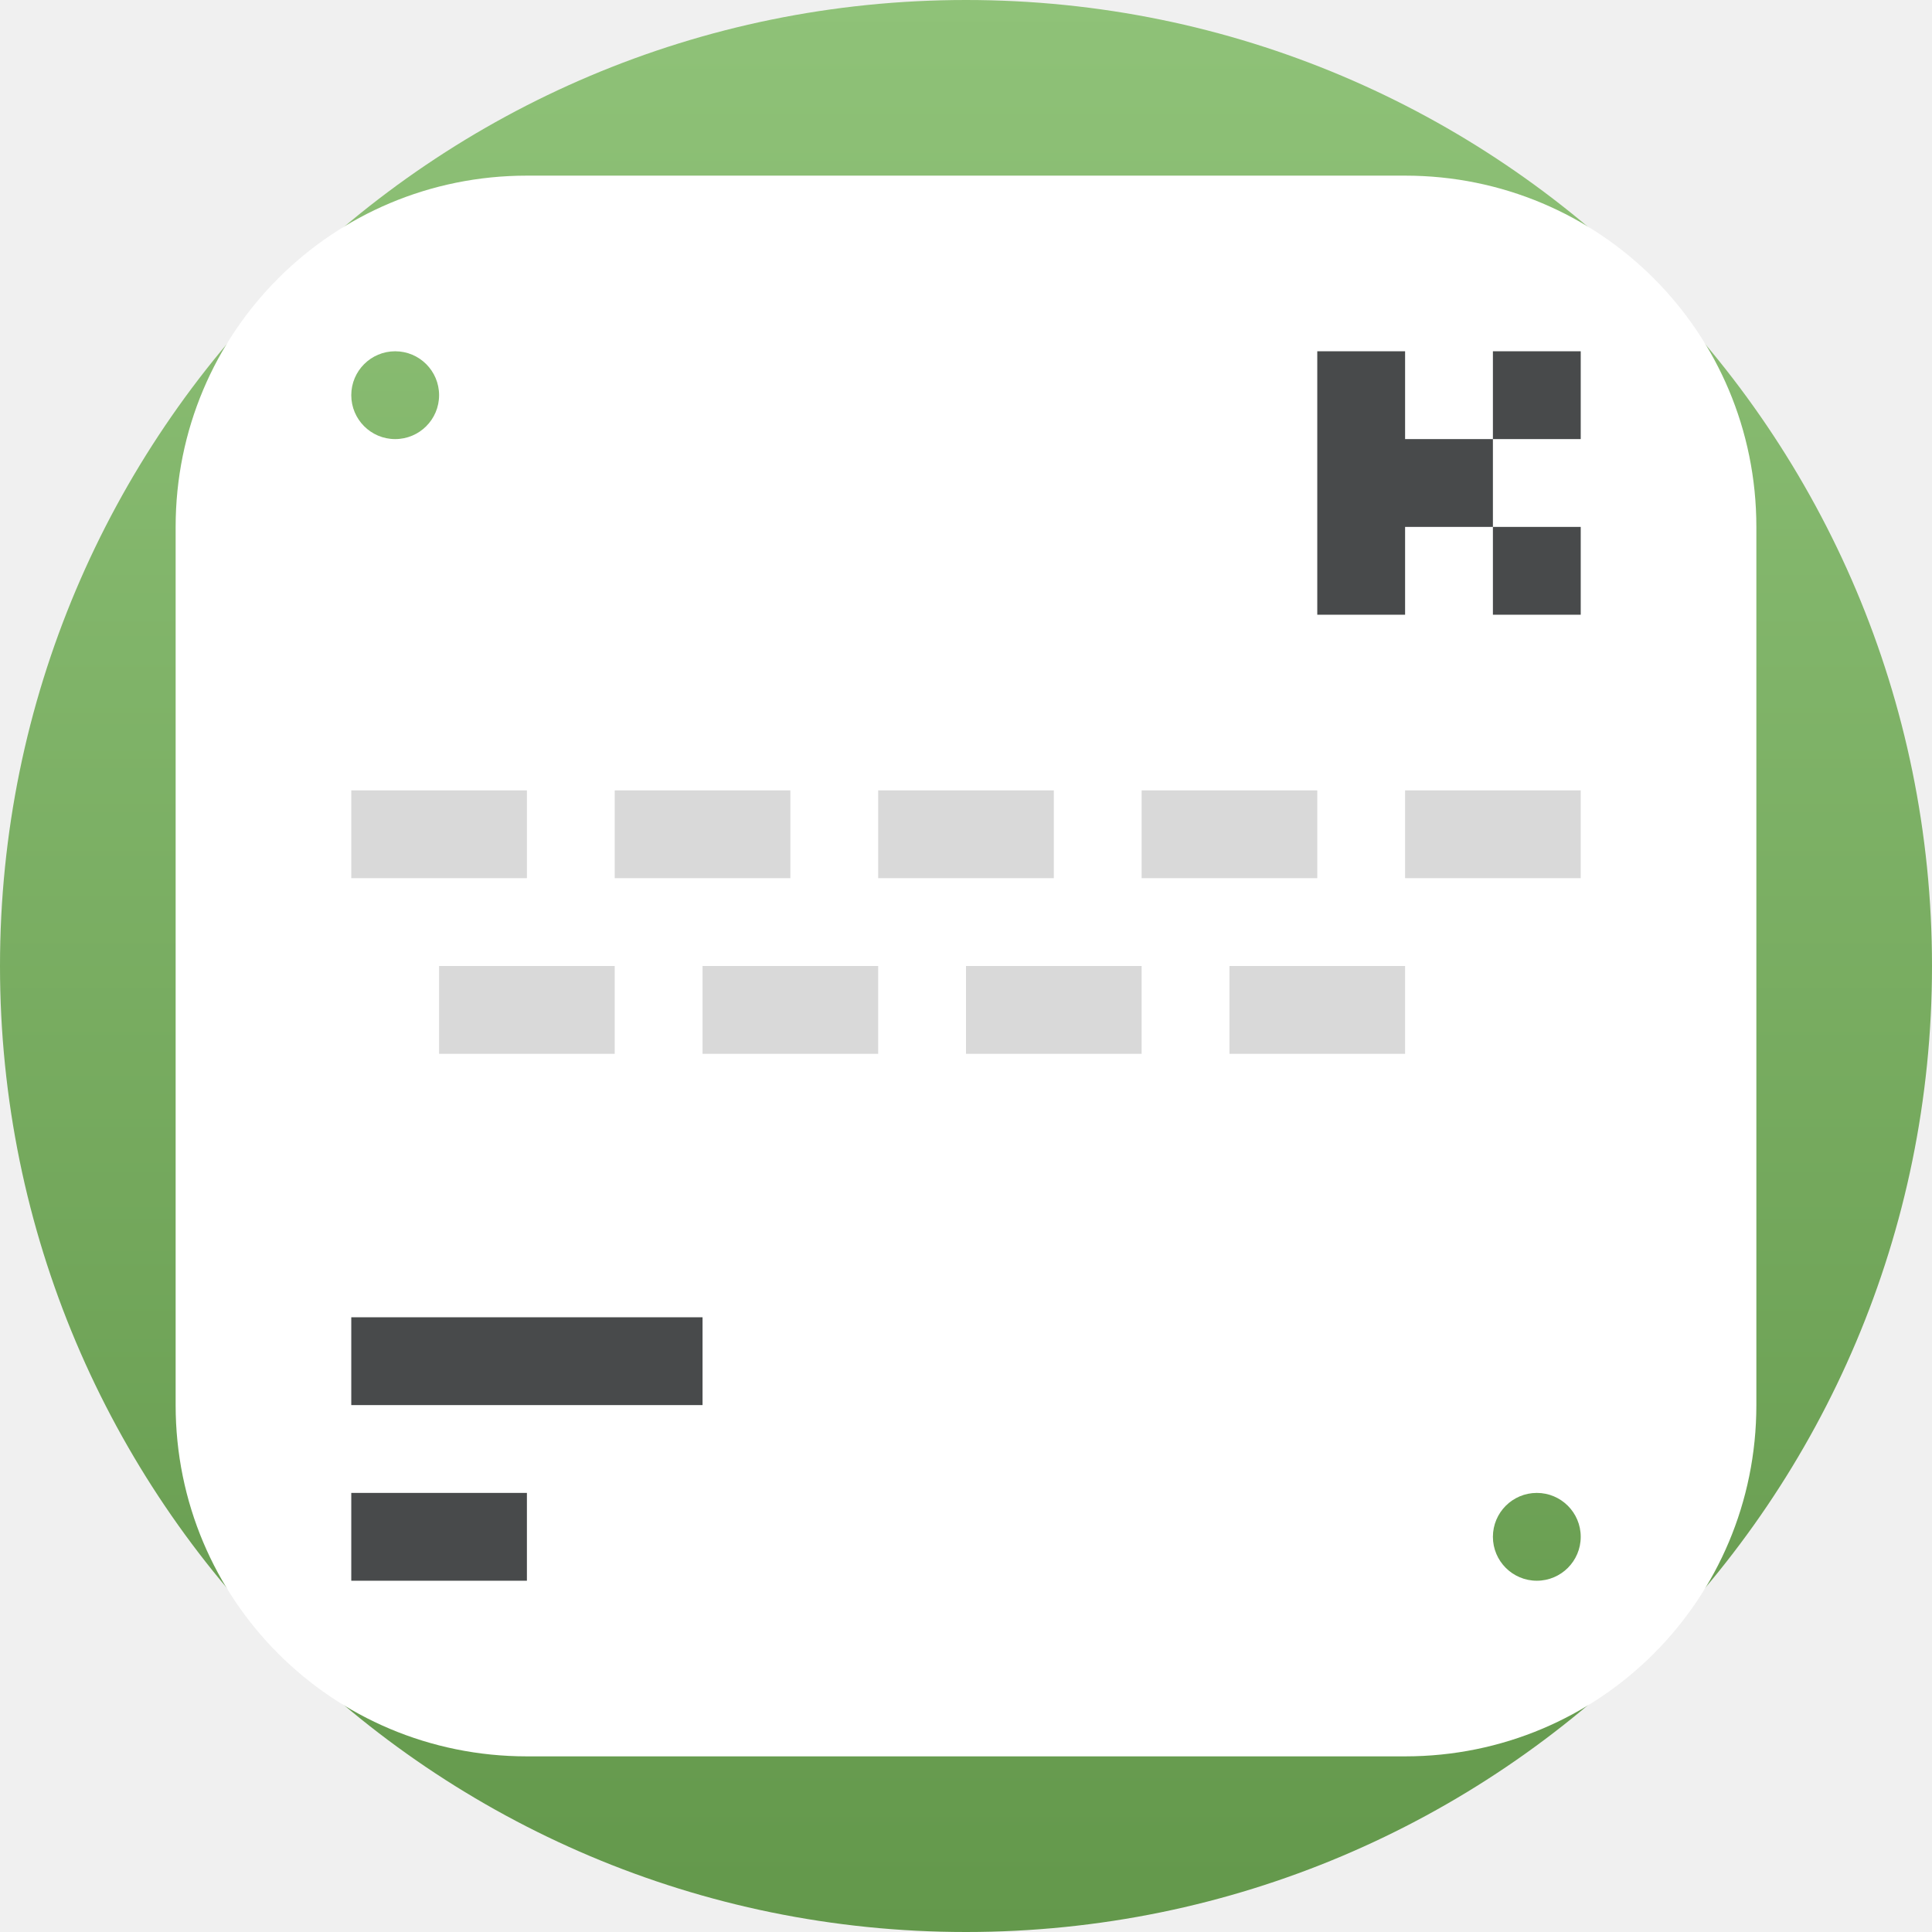
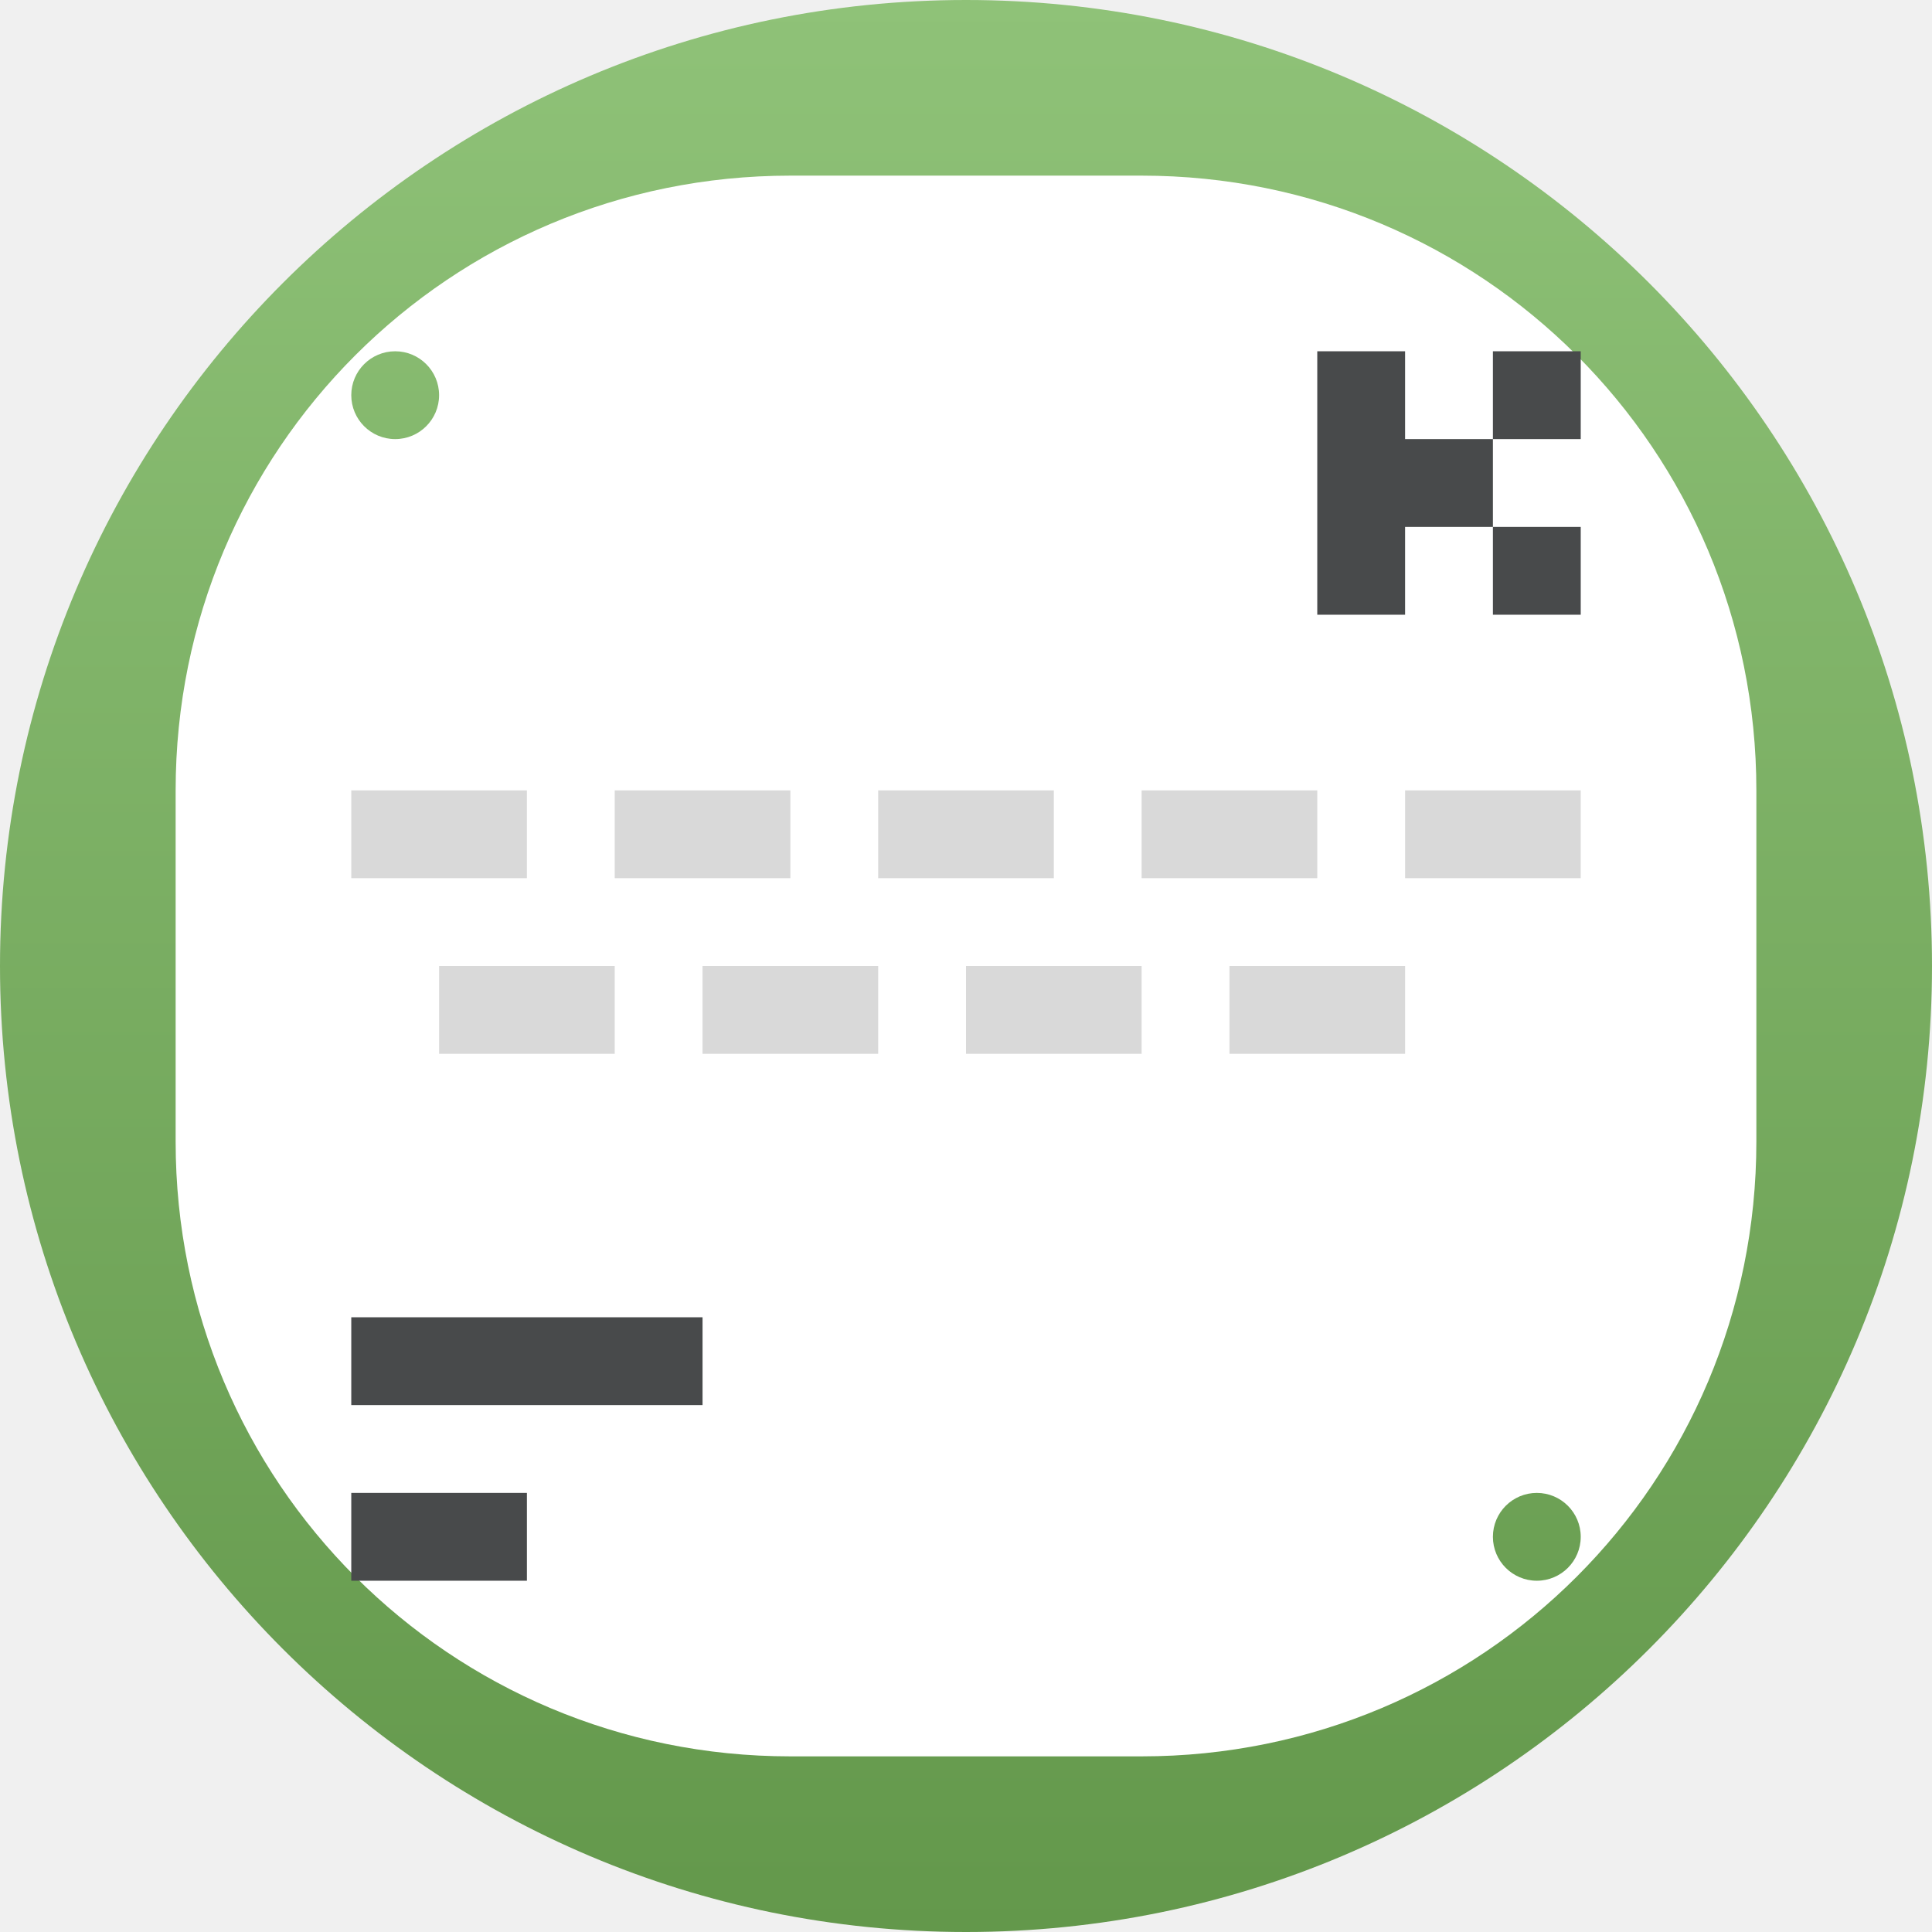
<svg xmlns="http://www.w3.org/2000/svg" width="22" height="22" version="1.1">
  <defs>
    <linearGradient id="a" x1="346.66" x2="346.66" y1="553.8" y2="525.8" gradientTransform="translate(-261.38 -413.13) scale(.78571)" gradientUnits="userSpaceOnUse">
      <stop stop-color="#63984b" offset="0" />
      <stop stop-color="#8fc278" offset="1" />
    </linearGradient>
  </defs>
  <rect width="22" height="22" rx="11" ry="11" fill="url(#a)" stroke-width=".786" />
-   <path d="m6 2c-2.216 0-4 1.784-4 4v10c0 2.216 1.784 4 4 4h10c2.216 0 4-1.784 4-4v-10c0-2.216-1.784-4-4-4zm-1.5 2a0.5 0.5 0 0 1 0.5 0.5 0.5 0.5 0 0 1-0.5 0.5 0.5 0.5 0 0 1-0.5-0.5 0.5 0.5 0 0 1 0.5-0.5zm13 13a0.5 0.5 0 0 1 0.5 0.5 0.5 0.5 0 0 1-0.5 0.5 0.5 0.5 0 0 1-0.5-0.5 0.5 0.5 0 0 1 0.5-0.5z" fill="#ffffff" />
+   <path d="m9 2c-3.878 0-7 3.122-7 7v4c0 3.878 3.122 7 7 7h4c3.878 0 7-3.122 7-7v-4c0-3.878-3.122-7-7-7h-4zm-4.5 2a0.5 0.5 0 0 1 0.5 0.5 0.5 0.5 0 0 1-0.5 0.5 0.5 0.5 0 0 1-0.5-0.5 0.5 0.5 0 0 1 0.5-0.5zm13 13a0.5 0.5 0 0 1 0.5 0.5 0.5 0.5 0 0 1-0.5 0.5 0.5 0.5 0 0 1-0.5-0.5 0.5 0.5 0 0 1 0.5-0.5z" fill="#fff" />
  <path d="m4 15h4v1h-4zm0 2h2v1h-2zm11-13v3h1v-1h1v-1h-1v-1zm2 1h1v-1h-1zm0 1v1h1v-1z" fill="#484a4b" />
  <path d="m4 9h2v1h-2zm1 2h2v1h-2zm2-2h2v1h-2zm1 2h2v1h-2zm2-2h2v1h-2zm1 2h2v1h-2zm2-2h2v1h-2zm1 2h2v1h-2zm2-2h2v1h-2z" opacity=".15" stroke-linecap="round" stroke-linejoin="round" />
</svg>
